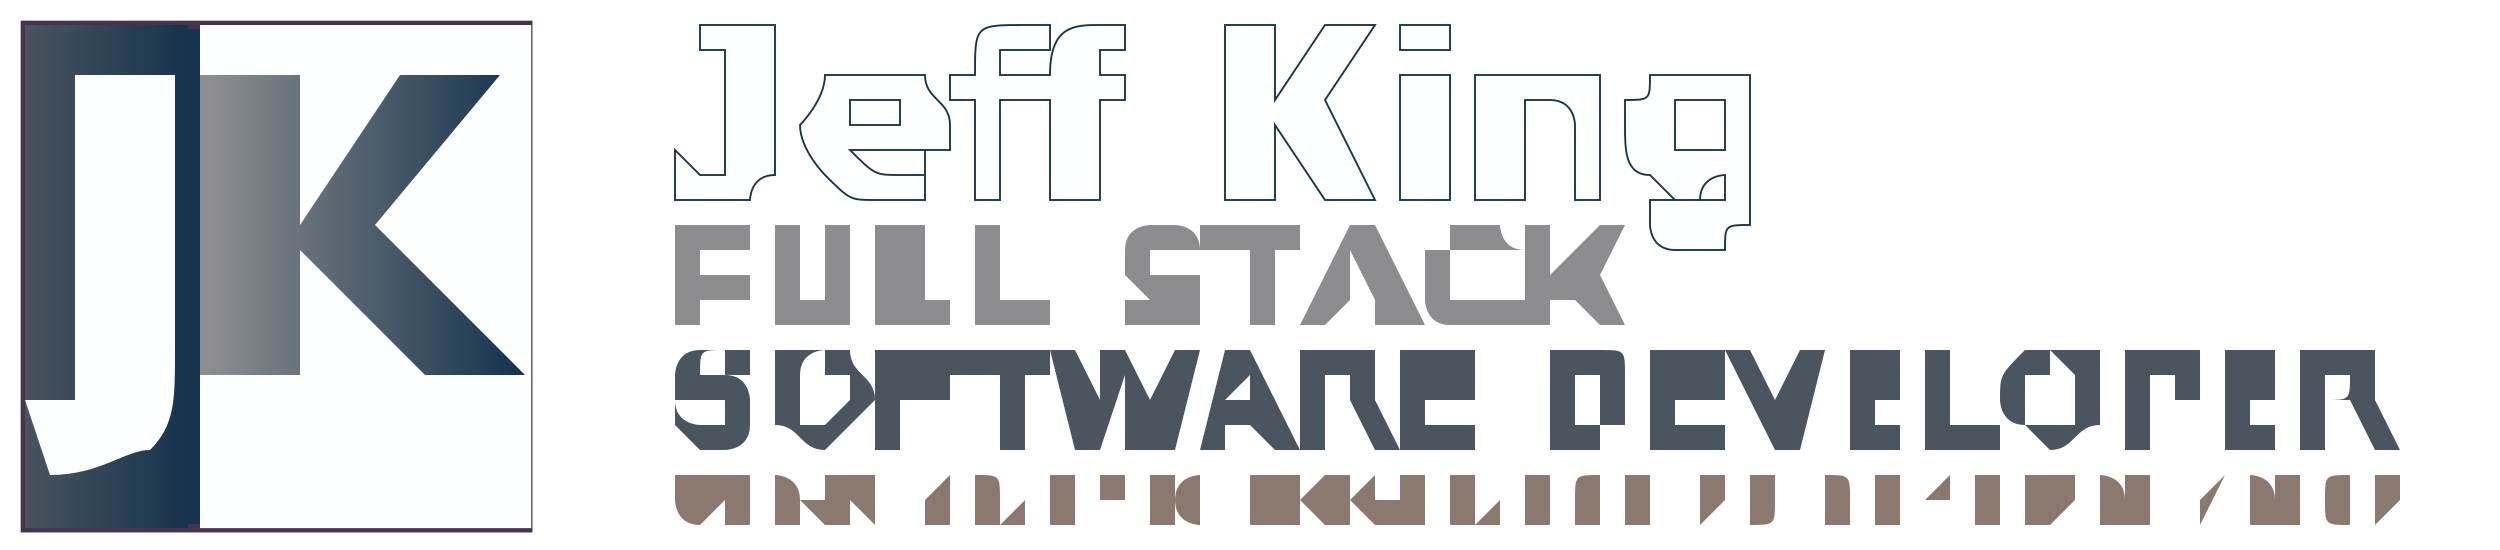
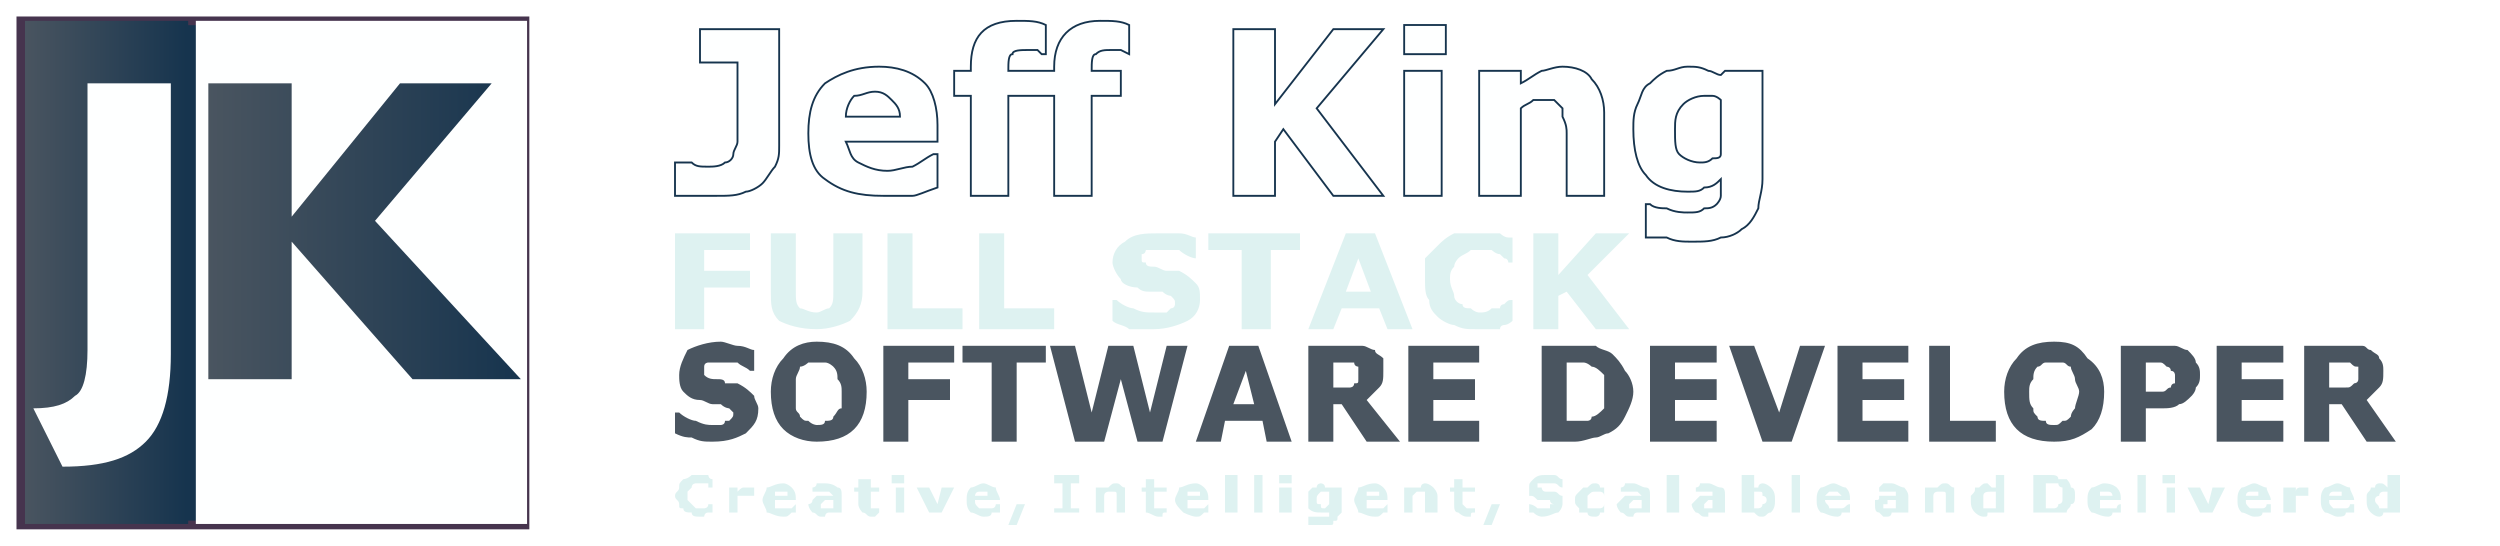
- <svg xmlns="http://www.w3.org/2000/svg" xml:space="preserve" width="100px" height="22px" version="1.1" style="shape-rendering:geometricPrecision; text-rendering:geometricPrecision; image-rendering:optimizeQuality; fill-rule:evenodd; clip-rule:evenodd" viewBox="0 0 100 22">
+ <svg xmlns="http://www.w3.org/2000/svg" xmlns:xlink="http://www.w3.org/1999/xlink" xml:space="preserve" width="600px" height="131px" version="1.1" style="shape-rendering:geometricPrecision; text-rendering:geometricPrecision; image-rendering:optimizeQuality; fill-rule:evenodd; clip-rule:evenodd" viewBox="0 0 600 131">
  <defs>
    <style type="text/css">
   
-     .str1 {stroke:#46344E;stroke-width:0.347}
-     .str0 {stroke:#16344E;stroke-width:0.075}
-     .fil4 {fill:#16344E}
-     .fil6 {fill:#FEFFFF}
+     .str1 {stroke:#46344E;stroke-width:2.083}
+     .str0 {stroke:#16344E;stroke-width:0.45}
+     .fil3 {fill:#16344E}
+     .fil5 {fill:#FEFFFF}
    .fil2 {fill:#4A5560;fill-rule:nonzero}
-     .fil3 {fill:#8B786F;fill-rule:nonzero}
-     .fil1 {fill:#8D8D8F;fill-rule:nonzero}
+     .fil1 {fill:#DEF2F1;fill-rule:nonzero}
    .fil0 {fill:#FEFFFF;fill-rule:nonzero}
-     .fil5 {fill:url(#id0)}
-     .fil7 {fill:url(#id1);fill-rule:nonzero}
+     .fil4 {fill:url(#id0)}
+     .fil6 {fill:url(#id1);fill-rule:nonzero}
   
  </style>
-     <linearGradient id="id0" gradientUnits="userSpaceOnUse" x1="0.92" y1="10.938" x2="7.447" y2="10.938">
+     <linearGradient id="id0" gradientUnits="userSpaceOnUse" x1="5.521" y1="65.625" x2="44.685" y2="65.625">
      <stop offset="0" style="stop-opacity:1; stop-color:#4A5560" />
      <stop offset="1" style="stop-opacity:1; stop-color:#16344E" />
    </linearGradient>
-     <linearGradient id="id1" gradientUnits="userSpaceOnUse" x1="8.339" y1="9.244" x2="20.783" y2="9.244">
-       <stop offset="0" style="stop-opacity:1; stop-color:#8D8D8F" />
-       <stop offset="1" style="stop-opacity:1; stop-color:#16344E" />
-     </linearGradient>
+     <linearGradient id="id1" gradientUnits="userSpaceOnUse" xlink:href="#id0" x1="50.035" y1="55.462" x2="124.7" y2="55.462">
+   </linearGradient>
  </defs>
  <g id="Layer_x0020_1">
-     <g id="_1981227306736">
-       <path class="fil0 str0" d="M31 6c0,0 0,0 0,1 0,0 0,0 0,0 -1,0 -1,1 -1,1 -1,0 -1,0 -1,0 -1,0 -1,0 -1,0 0,0 -1,0 -1,0l0 -2 0 0c0,0 1,1 1,1 0,0 0,0 0,0 1,0 1,0 1,0 0,-1 0,-1 0,-1 0,0 0,0 0,0 0,0 0,-1 0,-1l0 -3 -1 0 0 -1 3 0 0 5zm7 0l-4 0c0,0 0,0 0,0 1,1 1,1 2,1 0,0 0,0 1,0 0,-1 0,-1 0,-1l0 0 0 2c0,0 0,0 -1,0 0,0 0,0 -1,0 -1,0 -1,0 -2,-1 0,0 -1,-1 -1,-2 0,0 1,-1 1,-2 1,0 1,0 2,0 1,0 2,0 2,0 0,1 1,1 1,2l0 1zm-2 -1c0,-1 0,-1 0,-1 0,0 -1,0 -1,0 0,0 -1,0 -1,0 0,0 0,0 0,1l2 0zm9 -3l0 0 0 0c0,0 0,0 -1,0 0,0 0,0 0,0 0,0 0,0 0,1l0 0 1 0 0 1 -1 0 0 4 -2 0 0 -4 -2 0 0 4 -1 0 0 -4 -1 0 0 -1 1 0 0 0c0,-2 0,-2 2,-2 0,0 1,0 1,0l0 1 0 0 0 0c-1,0 -1,0 -1,0 0,0 0,0 -1,0 0,0 0,0 0,1l0 0 2 0 0 0c0,-2 1,-2 2,-2 1,0 1,0 1,0l0 1zm10 6l-2 0 -2 -3 0 1 0 2 -2 0 0 -7 2 0 0 3 2 -3 2 0 -2 3 2 4zm3 0l-2 0 0 -5 2 0 0 5zm0 -6l-2 0 0 -1 2 0 0 1zm6 6l-1 0 0 -3c0,0 0,0 0,0 0,0 0,-1 -1,-1 0,0 0,0 0,0 0,0 0,0 0,0 0,0 -1,0 -1,0 0,0 0,0 0,0l0 4 -2 0 0 -5 2 0 0 0c0,0 0,0 1,0 0,0 0,0 0,0 1,0 1,0 2,0 0,0 0,1 0,2l0 3zm6 -1c0,1 0,1 0,1 0,1 0,1 0,1 -1,0 -1,0 -1,1 0,0 -1,0 -1,0 -1,0 -1,0 -1,0 -1,0 -1,-1 -1,-1l0 -1 0 0c0,0 0,0 1,0 0,0 0,0 0,0 1,0 1,0 1,0 0,0 1,0 1,0 0,0 0,0 0,0 0,0 0,-1 0,-1l0 0c0,0 -1,0 -1,1 0,0 0,0 -1,0 0,0 -1,-1 -1,-1 -1,0 -1,-1 -1,-2 0,0 0,-1 0,-1 1,0 1,0 1,-1 0,0 0,0 1,0 0,0 0,0 1,0 0,0 0,0 0,0 0,0 1,0 1,0l0 0 1 0 0 4zm-1 -1l0 -2c0,0 0,0 0,0 -1,0 -1,0 -1,0 0,0 -1,0 -1,0 0,0 0,1 0,1 0,1 0,1 0,1 0,0 1,0 1,0 0,0 0,0 0,0 1,0 1,0 1,0z" />
-       <path class="fil1" d="M30 10l-2 0 0 1 2 0 0 1 -2 0 0 1 -1 0 0 -4 3 0 0 1zm4 2c0,0 0,1 0,1 0,0 -1,0 -1,0 -1,0 -1,0 -2,0 0,0 0,-1 0,-1l0 -3 1 0 0 3c0,0 0,0 0,0 0,0 0,0 1,0 0,0 0,0 0,0 0,0 0,0 0,0l0 -3 1 0 0 3zm4 1l-3 0 0 -4 2 0 0 3 1 0 0 1zm4 0l-3 0 0 -4 1 0 0 3 2 0 0 1zm6 -1c0,0 0,1 0,1 -1,0 -1,0 -2,0 0,0 -1,0 -1,0 0,0 0,0 0,0l0 -1 0 0c0,0 0,0 0,0 1,0 1,0 1,0 0,0 0,0 0,0 1,0 1,0 1,0 0,0 0,0 0,0 0,0 0,0 0,0 0,0 0,0 0,0 0,0 0,0 0,0 -1,0 -1,0 -1,0 0,0 0,0 0,0 -1,-1 -1,-1 -1,-1 0,0 0,0 0,-1 0,0 0,0 0,0 0,-1 1,-1 1,-1 1,0 1,0 1,0 0,0 1,0 1,1l0 0 0 0c0,0 -1,0 -1,0 0,0 0,0 -1,0 0,0 0,0 0,0 0,0 0,0 0,0 0,0 0,0 0,0 0,0 0,0 0,0 0,0 0,1 0,1 0,0 0,0 0,0 0,0 1,0 1,0 0,0 0,0 0,0 0,0 1,0 1,0 0,0 0,1 0,1zm4 -2l-1 0 0 3 -1 0 0 -3 -2 0 0 -1 4 0 0 1zm5 3l-2 0 0 -1 -1 0 -1 1 -1 0 2 -4 1 0 2 4zm-2 -1l-1 -2 0 2 1 0zm4 1c0,0 -1,0 -1,0 0,0 0,0 0,0 -1,0 -1,-1 -1,-1 0,0 0,0 0,-1 0,0 0,0 0,-1 0,0 0,0 1,0 0,0 0,-1 0,-1 0,0 1,0 1,0 0,0 0,0 1,0 0,0 0,0 0,0 0,0 0,0 0,0 0,0 0,1 1,1l0 0 -1 0c0,0 0,0 0,0 0,0 0,0 0,0 0,0 0,0 0,0 -1,0 -1,0 -1,0 0,0 0,0 0,0 0,0 0,0 -1,0 0,0 0,0 0,1 0,0 0,0 0,0 0,0 0,1 0,1 0,0 0,0 0,0 1,0 1,0 1,0 0,0 0,0 0,0 0,0 0,0 1,0 0,0 0,0 0,0 0,0 0,0 0,0 0,0 0,0 0,0l1 0 0 1c-1,0 -1,0 -1,0 0,0 0,0 0,0 0,0 0,0 0,0 -1,0 -1,0 -1,0zm6 0l-1 0 -1 -1 -1 0 0 1 -1 0 0 -4 1 0 0 2 2 -2 1 0 -1 2 1 2z" />
-       <path class="fil2" d="M30 16c0,1 0,1 0,1 0,1 -1,1 -1,1 -1,0 -1,0 -1,0 0,0 -1,-1 -1,-1l0 -1 0 0c0,1 1,1 1,1 0,0 0,0 1,0 0,0 0,0 0,0 0,0 0,0 0,0 0,0 0,0 0,0 0,0 0,0 0,0 0,-1 0,-1 0,-1 0,0 0,0 0,0 0,0 0,0 -1,0 0,0 0,0 0,0 0,0 -1,0 -1,0 0,-1 0,-1 0,-1 0,0 0,-1 1,-1 0,0 0,0 1,0 0,0 0,0 1,0 0,0 0,0 0,0l0 1 0 0c0,0 0,0 -1,0 0,-1 0,-1 0,-1 0,0 0,0 0,0 -1,0 -1,0 -1,1 0,0 0,0 0,0 0,0 0,0 0,0 0,0 0,0 0,0 0,0 0,0 1,0 0,0 0,0 0,0 0,0 0,0 0,0 1,0 1,1 1,1 0,0 0,0 0,0zm5 0c0,0 -1,1 -1,1 0,0 -1,1 -1,1 -1,0 -1,-1 -2,-1 0,0 0,-1 0,-1 0,-1 0,-1 0,-2 1,0 1,0 2,0 0,0 1,0 1,0 0,1 1,1 1,2zm-2 1c0,0 1,-1 1,-1 0,0 0,0 0,0 0,-1 0,-1 0,-1 0,0 -1,0 -1,0 0,0 0,0 0,0 0,-1 0,-1 0,-1 0,0 -1,0 -1,1 0,0 0,0 0,0 0,0 0,0 0,0 0,0 0,0 0,1 0,0 0,0 0,0 0,0 0,1 0,1 0,0 0,0 0,0 0,0 1,0 1,0 0,0 0,0 0,0 0,0 0,0 0,0zm5 -2l-2 0 0 0 2 0 0 1 -2 0 0 2 -1 0 0 -4 3 0 0 1zm4 0l-1 0 0 3 -1 0 0 -3 -2 0 0 -1 4 0 0 1zm6 -1l-1 4 -2 0 0 -3 -1 3 -1 0 -1 -4 1 0 1 2 0 -2 1 0 1 2 1 -2 1 0zm4 4l-1 0 -1 -1 -1 0 0 1 -1 0 1 -4 1 0 2 4zm-2 -2l0 -1 -1 1 1 0zm4 -1c0,0 0,0 0,0 0,0 0,0 0,0 0,0 0,0 0,0 0,0 0,0 0,0l-1 0 0 1 1 0c0,0 0,0 0,-1 0,0 0,0 0,0 0,0 0,0 0,0 0,0 0,0 0,0zm2 3l-1 0 -1 -2 -1 0 0 2 -1 0 0 -4 2 0c0,0 0,0 0,0 1,0 1,0 1,0 0,0 0,0 0,0 0,0 0,1 0,1 0,0 0,0 0,1 0,0 0,0 0,0l1 2zm3 0l-3 0 0 -4 3 0 0 1 -2 0 0 0 2 0 0 1 -2 0 0 1 2 0 0 1zm6 -2c0,0 0,0 0,1 0,0 0,0 -1,0 0,0 0,0 0,1 0,0 -1,0 -1,0l-1 0 0 -4 1 0c0,0 1,0 1,0 0,0 0,0 0,0 1,0 1,0 1,1 0,0 0,0 0,1zm-1 0c0,-1 0,-1 0,-1 0,0 0,0 0,0 0,0 -1,0 -1,0 0,0 0,0 0,0l0 0 0 2 0 0c0,0 0,0 0,0 1,0 1,0 1,0 0,0 0,-1 0,-1 0,0 0,0 0,0zm5 2l-3 0 0 -4 3 0 0 1 -2 0 0 0 2 0 0 1 -2 0 0 1 2 0 0 1zm4 -4l-1 4 -1 0 -2 -4 1 0 1 2 1 -2 1 0zm3 4l-2 0 0 -4 2 0 0 1 -1 0 0 0 1 0 0 1 -1 0 0 1 1 0 0 1zm4 0l-3 0 0 -4 1 0 0 3 2 0 0 1zm4 -2c0,0 0,1 0,1 -1,0 -1,1 -2,1 0,0 -1,-1 -1,-1 -1,0 -1,-1 -1,-1 0,-1 0,-1 1,-2 0,0 1,0 1,0 1,0 1,0 2,0 0,1 0,1 0,2zm-1 1c0,0 0,-1 0,-1 0,0 0,0 0,0 0,-1 0,-1 0,-1 0,0 0,0 0,0 0,0 0,0 0,0 -1,-1 -1,-1 -1,-1 0,0 0,0 0,1 0,0 0,0 0,0 -1,0 -1,0 -1,0 0,0 0,0 0,1 0,0 0,0 0,0 0,0 0,1 0,1 1,0 1,0 1,0 0,0 0,0 0,0 0,0 0,0 1,0 0,0 0,0 0,0zm5 -2c0,0 0,0 0,1 0,0 0,0 0,0 -1,0 -1,0 -1,0 0,0 0,0 -1,0l0 0 0 2 -1 0 0 -4 1 0c1,0 1,0 1,0 0,0 0,0 1,0 0,0 0,0 0,0 0,1 0,1 0,1zm-1 0c0,0 0,0 0,0 0,0 0,0 0,0 0,0 -1,0 -1,0 0,0 0,0 0,0l0 0 0 1 0 0c0,0 0,0 1,0 0,0 0,0 0,-1 0,0 0,0 0,0 0,0 0,0 0,0zm4 3l-2 0 0 -4 2 0 0 1 -1 0 0 0 1 0 0 1 -1 0 0 1 1 0 0 1zm3 -3c0,0 0,0 0,0 0,0 0,0 0,0 0,0 0,0 0,0 0,0 0,0 0,0l-1 0 0 1 0 0c1,0 1,0 1,-1 0,0 0,0 0,0 0,0 0,0 0,0 0,0 0,0 0,0zm2 3l-1 0 -1 -2 -1 0 0 2 -1 0 0 -4 2 0c0,0 0,0 0,0 1,0 1,0 1,0 0,0 0,0 0,0 0,0 0,1 0,1 0,0 0,0 0,1 0,0 0,0 0,0l1 2z" />
+     <g id="_1946646186176">
+       <path class="fil0 str0" d="M187 35c0,2 0,3 -1,5 -1,1 -2,3 -3,4 -1,1 -3,2 -4,2 -2,1 -4,1 -7,1 -2,0 -4,0 -5,0 -2,0 -3,0 -5,0l0 -8 1 0c1,0 2,0 3,0 1,1 2,1 4,1 1,0 3,0 4,-1 1,0 2,-1 2,-2 0,-1 1,-2 1,-3 0,-1 0,-2 0,-4l0 -15 -9 0 0 -8 19 0 0 28zm38 -1l-22 0c1,2 1,4 3,5 2,1 4,2 7,2 2,0 4,-1 6,-1 2,-1 3,-2 5,-3l1 0 0 8c-3,1 -5,2 -6,2 -2,0 -4,0 -7,0 -6,0 -10,-1 -14,-4 -3,-2 -4,-6 -4,-11 0,-5 1,-9 4,-12 3,-2 7,-4 13,-4 4,0 8,1 11,4 2,2 3,6 3,10l0 4zm-9 -6c0,-2 -1,-3 -2,-4 -1,-1 -2,-2 -4,-2 -2,0 -3,1 -5,1 -1,1 -2,3 -2,5l13 0zm55 -15l0 0 -2 -1c-1,0 -1,0 -2,0 -2,0 -3,0 -4,1 -1,0 -1,2 -1,4l0 0 7 0 0 6 -7 0 0 24 -9 0 0 -24 -11 0 0 24 -9 0 0 -24 -4 0 0 -6 4 0 0 -1c0,-7 3,-11 11,-11 3,0 5,0 7,1l0 7 -1 0 -1 -1c-1,0 -2,0 -2,0 -2,0 -4,0 -4,1 -1,0 -1,2 -1,4l0 0 11 0 0 -1c0,-7 4,-11 11,-11 3,0 5,0 7,1l0 7zm61 34l-12 0 -12 -16 -2 3 0 13 -10 0 0 -40 10 0 0 18 14 -18 12 0 -16 19 16 21zm14 0l-9 0 0 -30 9 0 0 30zm1 -34l-10 0 0 -7 10 0 0 7zm38 34l-9 0 0 -15c0,-1 0,-2 -1,-4 0,-1 0,-2 0,-2 -1,-1 -1,-1 -2,-2 0,0 -1,0 -3,0 0,0 -1,0 -2,0 -1,1 -2,1 -3,2l0 21 -10 0 0 -30 10 0 0 3c2,-1 3,-2 5,-3 1,0 3,-1 5,-1 3,0 6,1 7,3 2,2 3,5 3,8l0 20zm38 -4c0,3 -1,5 -1,7 -1,2 -2,4 -4,5 -1,1 -3,2 -5,2 -2,1 -4,1 -7,1 -2,0 -4,0 -6,-1 -2,0 -4,0 -5,0l0 -8 1 0c1,1 3,1 4,1 2,1 4,1 5,1 2,0 3,0 4,-1 1,0 2,0 3,-1 0,0 1,-1 1,-2 0,-1 0,-2 0,-3l0 -1c-1,1 -2,2 -4,2 -1,1 -2,1 -4,1 -4,0 -8,-1 -10,-4 -2,-2 -3,-6 -3,-11 0,-2 0,-4 1,-6 1,-2 1,-4 3,-5 1,-1 2,-2 4,-3 2,0 3,-1 5,-1 2,0 3,0 5,1 1,0 2,1 3,1l1 -1 9 0 0 26zm-10 -6l0 -13c0,0 -1,-1 -2,-1 -1,0 -1,0 -2,0 -2,0 -4,1 -5,2 -2,2 -2,4 -2,6 0,3 0,5 1,6 1,1 3,2 5,2 1,0 2,0 3,-1 1,0 2,0 2,-1z" />
+       <path class="fil1" d="M180 60l-11 0 0 5 11 0 0 4 -11 0 0 10 -7 0 0 -23 18 0 0 4zm27 10c0,3 -1,5 -3,7 -2,1 -5,2 -8,2 -4,0 -7,-1 -9,-2 -2,-2 -2,-4 -2,-7l0 -14 6 0 0 14c0,2 0,3 1,4 1,0 2,1 4,1 1,0 2,-1 3,-1 1,-1 1,-2 1,-4l0 -14 7 0 0 14zm24 9l-18 0 0 -23 6 0 0 18 12 0 0 5zm22 0l-18 0 0 -23 6 0 0 18 12 0 0 5zm35 -7c0,2 -1,4 -3,5 -2,1 -5,2 -8,2 -2,0 -4,0 -6,0 -1,-1 -3,-1 -4,-2l0 -5 1 0c1,1 3,2 4,2 2,1 3,1 5,1 0,0 1,0 2,0 0,0 1,0 1,0 1,-1 1,-1 1,-1 1,0 1,-1 1,-1 0,-1 0,-1 -1,-2 0,0 -1,0 -2,-1 -1,0 -2,0 -3,0 -1,0 -2,0 -3,-1 -2,0 -4,-1 -4,-2 -1,-1 -2,-3 -2,-4 0,-2 1,-4 3,-5 2,-2 5,-2 8,-2 2,0 4,0 5,0 2,0 3,1 4,1l0 5 0 0c-1,0 -3,-1 -4,-2 -1,0 -3,0 -4,0 -1,0 -2,0 -2,0 -1,0 -1,0 -2,0 0,0 0,1 -1,1 0,0 0,1 0,1 0,1 0,1 1,1 0,1 1,1 2,1 1,0 2,1 3,1 1,0 2,0 3,0 2,1 3,2 4,3 1,1 1,2 1,4zm24 -12l-7 0 0 19 -7 0 0 -19 -8 0 0 -4 22 0 0 4zm27 19l-6 0 -2 -5 -9 0 -2 5 -6 0 9 -23 7 0 9 23zm-10 -9l-3 -8 -3 8 6 0zm25 9c-2,0 -3,0 -5,-1 -1,0 -3,-1 -4,-2 -1,-1 -2,-2 -2,-4 -1,-1 -1,-3 -1,-5 0,-1 0,-3 0,-5 1,-1 2,-2 3,-3 1,-1 2,-2 4,-3 2,0 3,0 5,0 1,0 2,0 3,0 1,0 2,0 3,0 0,0 1,1 2,1 0,0 1,0 1,0l0 6 -1 0c0,0 0,-1 -1,-1 0,0 -1,-1 -1,-1 -1,0 -2,-1 -2,-1 -1,0 -2,0 -3,0 -1,0 -1,0 -2,0 -1,1 -2,1 -3,2 0,0 -1,1 -1,2 -1,1 -1,2 -1,3 0,2 1,3 1,4 0,1 1,2 2,2 0,1 1,1 2,1 1,1 2,1 2,1 1,0 2,0 3,-1 0,0 1,0 2,0 0,-1 1,-1 1,-1 1,-1 1,-1 2,-1l0 0 0 5c0,0 -1,1 -2,1 0,0 -1,0 -1,1 -1,0 -2,0 -3,0 0,0 -1,0 -3,0zm37 0l-8 0 -7 -9 -2 1 0 8 -6 0 0 -23 6 0 0 10 9 -10 8 0 -10 10 10 13z" />
+       <path class="fil2" d="M182 98c0,3 -1,4 -3,6 -2,1 -4,2 -8,2 -2,0 -3,0 -5,-1 -1,0 -2,0 -4,-1l0 -5 1 0c1,1 3,2 4,2 2,1 3,1 4,1 1,0 1,0 2,0 0,0 1,0 1,-1 1,0 1,0 1,0 1,-1 1,-1 1,-2 0,0 0,0 -1,-1 0,0 -1,0 -2,-1 0,0 -1,0 -2,0 -1,0 -2,-1 -3,-1 -2,0 -3,-1 -4,-2 -1,-1 -1,-3 -1,-4 0,-2 1,-4 2,-6 2,-1 5,-2 8,-2 1,0 3,1 4,1 2,0 3,1 4,1l0 5 -1 0c-1,-1 -2,-1 -3,-2 -1,0 -3,0 -4,0 -1,0 -1,0 -2,0 0,0 0,0 -1,0 0,0 -1,0 -1,1 0,0 0,0 0,1 0,0 0,1 0,1 1,1 2,1 3,1 1,0 2,0 2,1 1,0 2,0 3,0 2,1 3,2 4,3 0,1 1,2 1,3zm26 -4c0,4 -1,7 -3,9 -2,2 -5,3 -9,3 -3,0 -6,-1 -8,-3 -2,-2 -3,-5 -3,-9 0,-3 1,-6 3,-8 2,-3 5,-4 8,-4 4,0 7,1 9,4 2,2 3,5 3,8zm-8 6c1,-1 1,-2 2,-2 0,-1 0,-3 0,-4 0,-1 0,-2 -1,-3 0,-1 0,-2 -1,-3 0,0 -1,-1 -2,-1 0,0 -1,0 -2,0 0,0 -1,0 -2,0 0,0 -1,1 -2,1 0,1 -1,2 -1,3 0,1 0,2 0,3 0,2 0,3 0,4 0,1 1,1 1,2 1,1 1,1 2,1 1,1 2,1 2,1 1,0 2,0 2,-1 1,0 2,0 2,-1zm29 -13l-11 0 0 4 10 0 0 5 -10 0 0 10 -6 0 0 -23 17 0 0 4zm22 0l-7 0 0 19 -6 0 0 -19 -7 0 0 -4 20 0 0 4zm34 -4l-6 23 -6 0 -4 -15 -4 15 -7 0 -6 -23 6 0 4 16 4 -16 6 0 4 16 4 -16 5 0zm25 23l-6 0 -1 -5 -9 0 -1 5 -6 0 8 -23 7 0 8 23zm-9 -9l-2 -8 -3 8 5 0zm25 -7c0,-1 0,-1 0,-2 0,0 -1,0 -1,-1 -1,0 -1,0 -2,0 0,0 -1,0 -1,0l-2 0 0 6 1 0c1,0 2,0 3,0 0,0 1,0 1,-1 1,0 1,0 1,-1 0,0 0,-1 0,-1zm10 16l-8 0 -6 -9 -2 0 0 9 -6 0 0 -23 9 0c2,0 3,0 4,0 1,0 2,1 3,1 0,1 1,1 2,2 0,1 0,2 0,3 0,2 0,3 -1,4 -1,1 -2,2 -3,3l8 10zm19 0l-17 0 0 -23 17 0 0 4 -11 0 0 4 10 0 0 5 -10 0 0 5 11 0 0 5zm37 -12c0,2 -1,4 -2,6 -1,2 -2,3 -4,4 -1,0 -2,1 -3,1 -1,0 -3,1 -5,1l-8 0 0 -23 8 0c2,0 4,0 5,0 1,1 3,1 4,2 1,1 2,2 3,4 1,1 2,3 2,5zm-7 0c0,-1 0,-3 0,-4 -1,-1 -2,-2 -3,-2 0,0 -1,-1 -2,-1 0,0 -1,0 -3,0l-1 0 0 14 1 0c2,0 3,0 4,0 0,0 1,0 1,-1 1,0 2,-1 3,-2 0,-1 0,-2 0,-4zm27 12l-16 0 0 -23 16 0 0 4 -10 0 0 4 10 0 0 5 -10 0 0 5 10 0 0 5zm26 -23l-8 23 -7 0 -8 -23 6 0 6 16 5 -16 6 0zm20 23l-17 0 0 -23 17 0 0 4 -11 0 0 4 10 0 0 5 -10 0 0 5 11 0 0 5zm21 0l-16 0 0 -23 5 0 0 18 11 0 0 5zm26 -12c0,4 -1,7 -3,9 -3,2 -5,3 -9,3 -4,0 -7,-1 -9,-3 -2,-2 -3,-5 -3,-9 0,-3 1,-6 3,-8 2,-3 5,-4 9,-4 4,0 6,1 8,4 3,2 4,5 4,8zm-8 6c0,-1 1,-2 1,-2 0,-1 1,-3 1,-4 0,-1 -1,-2 -1,-3 0,-1 -1,-2 -1,-3 -1,0 -1,-1 -2,-1 -1,0 -1,0 -2,0 -1,0 -2,0 -2,0 -1,0 -1,1 -2,1 -1,1 -1,2 -1,3 -1,1 -1,2 -1,3 0,2 0,3 1,4 0,1 0,1 1,2 0,1 1,1 2,1 0,1 1,1 2,1 1,0 1,0 2,-1 1,0 1,0 2,-1zm31 -10c0,1 0,2 -1,3 0,1 -1,2 -1,2 -1,1 -2,2 -3,2 -1,1 -3,1 -4,1l-4 0 0 8 -6 0 0 -23 10 0c1,0 2,0 3,0 1,0 2,1 3,1 1,1 2,2 2,3 1,1 1,2 1,3zm-6 0c0,0 0,-1 -1,-1 0,-1 -1,-1 -1,-1 -1,-1 -1,-1 -2,-1 0,0 -1,0 -2,0l-1 0 0 7 2 0c1,0 1,0 2,0 1,0 1,-1 2,-1 0,0 0,-1 1,-1 0,-1 0,-1 0,-2zm26 16l-16 0 0 -23 16 0 0 4 -10 0 0 4 10 0 0 5 -10 0 0 5 10 0 0 5zm18 -16c0,-1 0,-1 0,-2 -1,0 -1,0 -2,-1 0,0 0,0 -1,0 0,0 -1,0 -2,0l-2 0 0 6 2 0c1,0 2,0 2,0 1,0 1,0 2,-1 0,0 1,0 1,-1 0,0 0,-1 0,-1zm9 16l-7 0 -6 -9 -3 0 0 9 -6 0 0 -23 10 0c2,0 3,0 4,0 1,0 1,1 2,1 1,1 2,1 2,2 1,1 1,2 1,3 0,2 0,3 -1,4 -1,1 -2,2 -3,3l7 10z" />
      <g>
-         <path class="fil3" d="M28 21c0,0 0,0 0,0 -1,0 -1,-1 -1,-1 0,0 0,0 0,0 0,0 0,0 0,0 0,0 0,0 0,-1 0,0 0,0 0,0 0,0 0,0 1,0 0,0 0,0 0,0 0,0 0,0 0,0 0,0 0,0 0,0 0,0 0,0 0,0 0,0 1,0 1,0l0 1 -1 0c0,0 0,-1 0,-1 0,0 0,0 0,0 0,0 0,0 0,0 0,0 0,0 0,0 0,0 0,0 0,0 0,0 0,0 0,0 0,0 0,1 0,1 0,0 0,0 0,0 0,0 0,0 0,0 0,0 0,0 0,0 0,0 0,0 0,0 0,0 0,0 0,0 0,0 0,0 0,0 0,0 0,0 0,0 0,0 0,0 0,0 0,0 0,0 0,0l1 0 0 0c0,0 -1,1 -1,1 0,0 0,0 0,0 0,0 0,0 0,0 0,0 0,0 0,0zm2 -1l0 0c0,0 0,0 0,0 0,0 0,0 0,0 0,0 0,0 0,0 0,0 0,0 0,0l0 1 -1 0 0 -2 1 0 0 1c0,0 0,-1 0,-1 0,0 0,0 0,0 0,0 0,0 0,0 0,0 0,0 0,0l0 1zm2 0l-1 0c0,0 0,0 0,0 0,0 0,0 0,0 0,0 1,0 1,0 0,0 0,0 0,0l0 0 0 1c0,0 0,0 0,0 0,0 -1,0 -1,0 0,0 0,0 0,-1 0,0 0,0 0,0 0,0 0,0 0,0 0,-1 0,-1 0,-1 0,0 1,0 1,1 0,0 0,0 0,0l0 0zm-1 0c0,0 0,0 0,0 0,0 0,0 0,0 0,0 0,0 0,0 0,0 0,0 0,0l0 0zm2 0l0 0c0,0 0,0 0,0 0,0 0,0 0,0 0,0 0,0 0,0 0,0 0,0 0,0 0,0 0,0 0,0 0,0 0,0 0,0 0,0 0,0 0,0 0,0 0,0 0,0 0,0 0,0 0,0 0,0 0,0 0,0zm0 0c0,0 0,0 0,1 0,0 0,0 0,0 0,0 0,0 0,0 0,0 0,0 0,0 0,0 0,0 0,0 -1,-1 -1,-1 -1,-1 0,0 0,0 0,0 1,0 1,0 1,0 0,0 0,0 0,0 0,0 0,0 0,0l0 0c0,0 0,0 0,0 0,0 0,0 0,0 0,0 0,0 0,0 0,0 0,0 0,0l0 0 0 -1c0,0 0,0 0,0 0,0 0,0 0,0 0,0 0,0 1,0 0,1 0,1 0,1l0 1 -1 0 0 -1zm2 1c0,0 0,0 0,0 0,0 0,0 0,0 0,0 0,0 0,0 -1,-1 -1,-1 -1,-1l0 0 0 0 0 -1 0 0 0 0 1 0 0 0 0 0 0 1 0 0 0 0c0,0 0,0 0,0 0,0 0,0 0,0 0,0 0,0 0,0 0,0 0,0 0,0 0,0 0,0 0,0 0,0 0,0 0,0l0 0 0 1zm1 0l0 0 0 -2 0 0 0 2zm0 -2l0 0 0 0 0 0 0 0zm2 0l0 2 -1 0 0 -2 0 0 0 1 1 -1 0 0zm2 1l-1 0c0,0 0,0 0,0 0,0 0,0 0,0 1,0 1,0 1,0 0,0 0,0 0,0l0 0 0 1c0,0 0,0 0,0 0,0 -1,0 -1,0 0,0 0,0 0,-1 0,0 0,0 0,0 0,0 0,0 0,0 0,-1 0,-1 0,-1 1,0 1,0 1,1 0,0 0,0 0,0l0 0zm0 0c0,0 0,0 -1,0 0,0 0,0 0,0 0,0 0,0 0,0 0,0 0,0 0,0l1 0zm1 0l0 1 -1 0 1 -1 0 0zm2 1l-1 0 0 -1 0 0 0 -1 0 0 0 0 1 0 0 0 0 0 0 1 0 0 0 1zm2 0l0 0 0 -1c0,0 0,0 0,0 0,0 0,0 0,0 0,0 0,0 0,0 0,0 -1,0 -1,0 0,0 0,0 0,0 0,0 0,0 0,0l0 1 0 0 0 -2 0 0 0 1c0,0 0,-1 0,-1 0,0 1,0 1,0 0,0 0,0 0,1 0,0 0,0 0,0l0 1zm2 0c0,0 -1,0 -1,0 0,0 0,0 0,0 0,0 0,0 0,0 0,-1 0,-1 0,-1l0 0 0 0 0 -1 0 0 0 0 0 0 0 0 1 0 0 1 -1 0 0 0c0,0 0,0 0,0 0,0 0,0 0,0 0,0 0,0 0,0 0,0 0,0 0,0 0,0 0,0 0,0 1,0 1,0 1,0l0 0 0 1zm1 -1l-1 0c0,0 1,0 1,0 0,0 0,0 0,0 0,0 0,0 0,0 0,0 0,0 0,0l0 0 0 1c0,0 0,0 0,0 0,0 0,0 0,0 0,0 -1,0 -1,-1 0,0 0,0 0,0 0,0 0,0 0,0 0,-1 1,-1 1,-1 0,0 0,0 0,1 0,0 0,0 0,0l0 0zm0 0c0,0 0,0 0,0 0,0 0,0 0,0 0,0 0,0 0,0 0,0 -1,0 -1,0l1 0zm1 1l0 0 0 -2 0 0 0 2zm2 0l-1 0 0 -2 1 0 0 2zm1 0l-1 0 0 -2 1 0 0 2zm0 -2l-1 0 0 0 1 0 0 0zm2 1c0,1 0,1 0,1 0,0 -1,0 -1,0 0,0 0,0 0,0 0,0 0,0 0,0 0,0 0,0 0,0 0,0 -1,0 -1,0l0 0 0 0c0,0 1,0 1,0 0,0 0,0 0,0 0,0 0,0 0,0 0,0 0,0 0,0 0,0 0,0 0,0 0,0 0,0 0,-1l0 0c0,0 0,1 0,1 0,0 0,0 0,0 0,0 0,0 -1,-1 0,0 0,0 0,0 0,0 0,0 0,0 0,0 0,0 0,0 0,0 1,-1 1,-1 0,0 0,0 0,0 0,0 0,0 0,0 0,0 0,0 0,0l0 0 1 0 0 1zm-1 0l0 0c0,0 0,0 0,0 0,0 0,0 0,0 0,0 0,0 0,0 0,0 0,0 0,0 0,0 0,0 0,0 0,0 0,0 0,0 0,0 0,0 0,0 0,0 0,0 0,0zm3 0l-1 0c0,0 0,0 0,0 0,0 0,0 0,0 0,0 0,0 0,0 0,0 0,0 0,0l1 0 0 1c-1,0 -1,0 -1,0 0,0 0,0 0,0 0,0 0,0 -1,-1 0,0 0,0 0,0 0,0 0,0 0,0 1,-1 1,-1 1,-1 0,0 0,0 0,1 1,0 1,0 1,0l0 0zm-1 0c0,0 0,0 0,0 0,0 0,0 0,0 0,0 0,0 0,0 0,0 0,0 0,0l0 0zm2 1l0 0 0 -1c0,0 0,0 0,0 0,0 0,0 0,0 0,0 0,0 0,0 0,0 0,0 0,0 0,0 0,0 0,0 0,0 0,0 0,0l0 1 -1 0 0 -2 1 0 0 1c0,0 0,-1 0,-1 0,0 0,0 0,0 0,0 0,0 0,1 0,0 0,0 0,0l0 1zm2 0c0,0 0,0 0,0 0,0 0,0 0,0 -1,0 -1,0 -1,0 0,-1 0,-1 0,-1l0 0 0 0 0 -1 0 0 0 0 1 0 0 0 0 0 0 1 0 0 0 0c0,0 0,0 0,0 0,0 0,0 0,0 0,0 0,0 0,0 0,0 0,0 0,0 0,0 0,0 0,0 0,0 0,0 0,0l0 0 0 1zm1 -1l0 1 -1 0 1 -1 0 0zm3 0c0,0 -1,0 -1,0 0,1 0,1 0,1 0,0 -1,0 -1,0 0,0 0,0 0,-1l0 0 0 0c0,0 0,0 0,0 1,0 1,0 1,0 0,0 0,0 0,0 0,0 0,0 0,0 0,0 0,0 0,0 0,0 0,0 0,0 0,0 0,0 0,0 0,0 0,0 0,0 0,0 0,0 0,0 0,0 0,0 -1,0 0,0 0,0 0,0 0,0 0,0 0,0 0,-1 0,-1 0,-1 0,0 1,0 1,0 0,0 0,0 0,0 0,0 0,0 0,0l0 0 0 0c0,0 0,0 0,0 0,0 0,0 0,0 0,0 0,0 0,0 0,0 0,0 0,0 0,0 0,0 0,0 0,0 0,0 0,0 0,0 0,1 0,1 0,0 0,0 0,0 0,0 0,0 0,0 0,0 0,0 0,0 0,0 0,0 0,0 1,0 1,0 1,0zm1 1c0,0 0,0 -1,0 0,0 0,0 0,-1 0,0 0,0 0,0 0,0 0,0 0,0 0,0 0,0 0,0 0,0 0,0 0,0 0,-1 0,-1 1,-1 0,0 0,0 0,0 0,0 0,0 0,0 0,0 0,0 0,0l0 1 0 0c0,0 0,0 0,0 0,0 0,0 0,0 0,0 0,0 0,0 0,0 0,0 0,0 0,0 0,0 0,0 -1,0 -1,0 -1,0 0,0 0,0 1,0 0,0 0,0 0,0 0,0 0,0 0,0 0,0 0,0 0,0 0,0 0,0 0,0 0,0 0,0 0,0l0 0 0 1c0,0 0,0 0,0 0,0 0,0 0,0zm2 -1l0 0c0,0 -1,0 -1,0 0,0 0,0 0,0 0,0 0,0 0,0 0,0 0,0 0,0 0,0 0,0 0,0 0,0 0,0 0,0 0,0 0,0 0,0 0,0 0,0 0,0 0,0 0,0 0,0 1,0 1,0 1,0zm0 0c0,0 0,0 0,1 -1,0 -1,0 -1,0 0,0 0,0 0,0 0,0 0,0 0,0 0,0 0,0 0,0 0,-1 0,-1 0,-1 0,0 0,0 0,0 0,0 0,0 0,0 0,0 0,0 0,0 0,0 0,0 1,0l0 0c0,0 0,0 0,0 -1,0 -1,0 -1,0 0,0 0,0 0,0 0,0 0,0 0,0l0 0 0 -1c0,0 0,0 0,0 0,0 0,0 0,0 1,0 1,0 1,0 0,1 0,1 0,1l0 1 0 0 0 -1zm1 1l0 0 0 -2 0 0 0 2zm2 -1l0 0c0,0 -1,0 -1,0 0,0 0,0 0,0 0,0 0,0 0,0 0,0 0,0 0,0 0,0 0,0 0,0 0,0 0,0 0,0 0,0 0,0 0,0 0,0 0,0 0,0 0,0 0,0 0,0 1,0 1,0 1,0zm0 0c0,0 0,0 -1,1 0,0 0,0 0,0 0,0 0,0 0,0 0,0 0,0 0,0 0,0 0,0 0,0 0,-1 0,-1 0,-1 0,0 0,0 0,0 0,0 0,0 0,0 0,0 0,0 0,0 0,0 0,0 1,0l0 0c0,0 0,0 -1,0 0,0 0,0 0,0 0,0 0,0 0,0 0,0 0,0 0,0l0 0 0 -1c0,0 0,0 0,0 0,0 0,0 0,0 1,0 1,0 1,0 0,1 0,1 0,1l0 1 0 0 0 -1zm2 0c0,0 0,0 0,0 0,1 0,1 -1,1 0,0 0,0 0,0 0,0 0,0 0,0l0 0 0 0 0 -2 0 0 0 1c0,0 0,-1 0,-1 0,0 0,0 1,0 0,0 0,0 0,1 0,0 0,0 0,0zm0 0c0,0 0,0 0,0 -1,0 -1,0 -1,0 0,0 0,0 0,0 0,0 0,0 0,0l0 0c0,0 0,0 0,0 0,0 0,0 0,0 0,0 0,0 1,0 0,0 0,0 0,0zm1 1l0 0 0 -2 0 0 0 2zm2 -1l-1 0c0,0 0,0 0,0 0,0 0,0 0,0 1,0 1,0 1,0 0,0 0,0 0,0l0 0 0 1c0,0 0,0 0,0 0,0 0,0 -1,0 0,0 0,0 0,-1 0,0 0,0 0,0 0,0 0,0 0,0 0,-1 0,-1 0,-1 1,0 1,0 1,1 0,0 0,0 0,0l0 0zm0 0c0,0 0,0 0,0 -1,0 -1,0 -1,0 0,0 0,0 0,0 0,0 0,0 0,0l1 0zm2 0l0 0c0,0 0,0 0,0 0,0 0,0 0,0 -1,0 -1,0 -1,0 0,0 0,0 0,0 0,0 0,0 0,0 0,0 0,0 0,0 0,0 0,0 1,0 0,0 0,0 0,0 0,0 0,0 0,0 0,0 0,0 0,0zm0 0c0,0 0,0 0,1 0,0 0,0 0,0 0,0 0,0 0,0 0,0 -1,0 -1,0 0,0 0,0 0,0 0,-1 0,-1 0,-1 0,0 0,0 0,0 0,0 0,0 0,0 0,0 0,0 1,0 0,0 0,0 0,0l0 0c0,0 0,0 0,0 0,0 0,0 0,0 -1,0 -1,0 -1,0 0,0 0,0 0,0l0 0 0 -1c0,0 0,0 0,0 0,0 1,0 1,0 0,0 0,0 0,0 0,1 0,1 0,1l0 1 0 0 0 -1zm2 1l0 0 0 -1c0,0 0,0 0,0 0,0 0,0 0,0 0,0 0,0 0,0 0,0 0,0 0,0 0,0 0,0 -1,0 0,0 0,0 0,0l0 1 0 0 0 -2 0 0 0 1c0,0 1,-1 1,-1 0,0 0,0 0,0 0,0 0,0 0,1 0,0 0,0 0,0l0 1zm2 0l0 0 0 -1c0,1 0,1 0,1 0,0 -1,0 -1,0 0,0 0,0 0,-1 0,0 0,0 0,0 0,0 0,0 0,0 0,0 0,0 0,0 0,0 0,-1 0,-1 0,0 0,0 0,0 1,0 1,0 1,0 0,0 0,0 0,0l0 0 0 0 0 2zm0 -1l0 0c0,0 0,0 0,0 0,0 0,0 0,0 -1,0 -1,0 -1,0 0,0 0,0 0,0 0,0 0,0 0,0 0,0 0,0 1,0 0,0 0,0 0,0 0,0 0,0 0,0zm3 0c0,0 0,0 0,0 0,0 0,0 0,0 0,0 -1,1 -1,1 0,0 0,0 0,0l-1 0 0 -2 1 0c0,0 0,0 0,0 0,0 1,0 1,0 0,0 0,0 0,0 0,1 0,1 0,1zm0 0c0,0 0,0 -1,0 0,-1 0,-1 0,-1 0,0 0,0 0,0 0,0 0,0 0,0l0 0 0 1 0 0c0,0 0,0 0,0 0,0 0,0 0,0 0,0 0,0 0,0 1,0 1,0 1,0zm2 0l-1 0c0,0 0,0 0,0 0,0 0,0 0,0 0,0 1,0 1,0 0,0 0,0 0,0l0 0 0 1c0,0 0,0 0,0 -1,0 -1,0 -1,0 0,0 0,0 0,-1 0,0 0,0 0,0 0,0 0,0 0,0 0,-1 0,-1 0,-1 0,0 1,0 1,1 0,0 0,0 0,0l0 0zm-1 0c0,0 0,0 0,0 0,0 0,0 0,0 0,0 0,0 0,0 0,0 0,0 0,0l0 0zm2 1l-1 0 0 -2 1 0 0 2zm1 0l0 0 0 -2 0 0 0 2zm0 -2l0 0 0 0 0 0 0 0zm2 0l-1 2 0 0 0 -2 0 0 0 1 1 -1 0 0zm2 1l-1 0c0,0 0,0 0,0 0,0 0,0 0,0 0,0 0,0 1,0 0,0 0,0 0,0l0 0 0 1c0,0 0,0 0,0 -1,0 -1,0 -1,0 0,0 0,0 0,-1 0,0 -1,0 -1,0 0,0 1,0 1,0 0,-1 0,-1 0,-1 0,0 1,0 1,1 0,0 0,0 0,0l0 0zm-1 0c0,0 0,0 0,0 0,0 0,0 0,0 0,0 0,0 0,0 0,0 0,0 0,0l0 0zm2 0l0 0c0,0 0,0 0,0 0,0 0,0 0,0 0,0 0,0 0,0 0,0 0,0 0,0l0 1 -1 0 0 -2 1 0 0 1c0,0 0,-1 0,-1 0,0 0,0 0,0 0,0 0,0 0,0 0,0 0,0 0,0l0 1zm2 0l-1 0c0,0 0,0 0,0 0,0 0,0 1,0 0,0 0,0 0,0 0,0 0,0 0,0l0 0 0 1c0,0 0,0 0,0 0,0 0,0 0,0 -1,0 -1,0 -1,-1 0,0 0,0 0,0 0,0 0,0 0,0 0,-1 0,-1 1,-1 0,0 0,0 0,1 0,0 0,0 0,0l0 0zm0 0c0,0 0,0 0,0 0,0 0,0 -1,0 0,0 0,0 0,0 0,0 0,0 0,0l1 0z" />
-         <path class="fil3" d="M96 21l0 0 0 -1c-1,1 -1,1 -1,1 0,0 0,0 0,0 0,0 0,0 0,-1 0,0 0,0 0,0 0,0 0,0 0,0 0,0 0,0 0,0 0,0 0,-1 0,-1 0,0 0,0 0,0 0,0 0,0 0,0 0,0 1,0 1,0l0 0 0 0 0 2zm0 -1l0 0c0,0 0,0 -1,0 0,0 0,0 0,0 0,0 0,0 0,0 0,0 0,0 0,0 0,0 0,0 0,0 0,0 0,0 0,0 0,0 0,0 0,0 1,0 1,0 1,0z" />
+         <path class="fil1" d="M168 124c-1,0 -2,0 -2,-1 -1,0 -2,0 -2,-1 -1,0 -1,0 -1,-1 0,-1 -1,-1 -1,-2 0,-1 1,-1 1,-2 0,-1 0,-1 1,-2 0,0 1,0 2,-1 0,0 1,0 2,0 0,0 0,0 1,0 0,0 0,0 1,0 0,0 0,1 1,1 0,0 0,0 0,0l0 2 0 0c0,0 0,0 -1,0 0,0 0,0 0,-1 0,0 -1,0 -1,0 0,0 -1,0 -1,0 0,0 -1,0 -1,0 0,0 -1,0 -1,1 0,0 0,0 -1,1 0,0 0,0 0,1 0,0 0,1 0,1 1,1 1,1 1,1 0,0 1,1 1,1 0,0 1,0 1,0 0,0 1,0 1,0 0,0 1,0 1,-1 0,0 0,0 1,0 0,0 0,0 0,0l0 0 0 2c0,0 0,0 0,0 -1,0 -1,0 -1,0 -1,0 -1,1 -1,1 0,0 -1,0 -1,0zm13 -5l-1 0c0,0 0,0 0,0 0,0 -1,0 -1,0 0,0 0,0 -1,0 0,0 0,0 -1,0l0 4 -2 0 0 -6 2 0 0 1c1,-1 1,-1 2,-1 0,0 1,0 1,0 0,0 0,0 0,0 0,0 0,0 1,0l0 2zm10 1l-5 0c0,1 0,1 0,2 1,0 1,0 2,0 1,0 1,0 2,0 0,0 1,-1 1,-1l0 0 0 2c0,0 -1,0 -1,0 -1,1 -1,1 -2,1 -2,0 -3,-1 -4,-1 0,-1 -1,-2 -1,-3 0,-1 1,-2 1,-3 1,0 2,-1 4,-1 1,0 2,1 2,1 1,1 1,2 1,3l0 0zm-2 -1c0,0 0,-1 0,-1 -1,0 -1,0 -2,0 0,0 0,0 -1,0 0,0 0,1 0,1l3 0zm11 3l0 -2c-1,0 -1,0 -1,0 -1,0 -1,0 -1,0 -1,1 -1,1 -1,1 0,0 0,0 0,0 0,0 0,1 0,1 0,0 0,0 0,0 0,0 0,0 1,0 0,0 0,0 0,0 0,0 1,0 1,0 0,0 0,0 1,0zm0 1c0,0 -1,0 -1,0 0,0 0,0 0,0 -1,0 -1,1 -1,1 0,0 -1,0 -1,0 -1,0 -1,-1 -2,-1 0,0 -1,-1 -1,-2 0,0 1,0 1,-1 0,0 0,0 1,-1 0,0 1,0 2,0 0,0 1,0 2,0l0 0c0,0 -1,-1 -1,-1 0,0 -1,0 -1,0 -1,0 -1,0 -2,0 0,0 0,0 -1,0l0 0 0 -1c0,0 1,0 1,-1 1,0 2,0 2,0 2,0 3,1 3,1 1,0 1,1 1,2l0 4 -2 0 0 0zm11 0c0,0 0,0 -1,1 0,0 0,0 -1,0 -1,0 -1,-1 -2,-1 0,0 -1,-1 -1,-2l0 -3 -1 0 0 -1 1 0 0 -2 3 0 0 2 2 0 0 1 -2 0 0 3c0,0 0,0 0,0 0,0 0,0 0,1 0,0 0,0 0,0 0,0 1,0 1,0 0,0 0,0 1,0 0,0 0,0 0,0l0 0 0 1zm6 0l-2 0 0 -6 2 0 0 6zm0 -7l-3 0 0 -2 3 0 0 2zm12 1l-3 6 -3 0 -3 -6 3 0 2 4 1 -4 3 0zm11 3l-6 0c0,1 0,1 1,2 0,0 1,0 2,0 0,0 1,0 1,0 1,0 1,-1 1,-1l1 0 0 2c-1,0 -1,0 -2,0 0,1 -1,1 -2,1 -1,0 -2,-1 -3,-1 -1,-1 -1,-2 -1,-3 0,-1 0,-2 1,-3 1,0 2,-1 3,-1 1,0 2,1 3,1 0,1 1,2 1,3l0 0zm-3 -1c0,0 0,-1 0,-1 0,0 -1,0 -1,0 -1,0 -1,0 -1,0 -1,0 -1,1 -1,1l3 0zm9 2l-2 5 -2 0 2 -5 2 0zm13 2l-6 0 0 -1 2 0 0 -6 -2 0 0 -2 6 0 0 2 -2 0 0 6 2 0 0 1zm11 0l-2 0 0 -3c0,0 0,-1 0,-1 0,0 0,0 0,0 0,-1 0,-1 -1,-1 0,0 0,0 0,0 -1,0 -1,0 -1,0 0,0 -1,0 -1,1l0 4 -2 0 0 -6 2 0 0 0c1,0 1,0 1,0 1,-1 1,-1 2,-1 1,0 1,1 2,1 0,0 0,1 0,2l0 4zm10 0c-1,0 -1,0 -1,1 -1,0 -1,0 -1,0 -1,0 -2,-1 -3,-1 0,0 0,-1 0,-2l0 -3 -1 0 0 -1 1 0 0 -2 2 0 0 2 3 0 0 1 -3 0 0 3c0,0 0,0 0,0 0,0 0,0 0,1 0,0 0,0 1,0 0,0 0,0 0,0 0,0 1,0 1,0 0,0 0,0 0,0l1 0 0 1zm10 -3l-5 0c0,1 0,1 0,2 1,0 2,0 2,0 1,0 1,0 2,0 0,0 1,-1 1,-1l0 0 0 2c0,0 -1,0 -1,0 -1,1 -1,1 -2,1 -1,0 -3,-1 -3,-1 -1,-1 -2,-2 -2,-3 0,-1 1,-2 1,-3 1,0 2,-1 4,-1 1,0 2,1 2,1 1,1 1,2 1,3l0 0zm-2 -1c0,0 0,-1 0,-1 -1,0 -1,0 -2,0 0,0 0,0 -1,0 0,0 0,1 0,1l3 0zm9 4l-3 0 0 -9 3 0 0 9zm6 0l-2 0 0 -9 2 0 0 9zm7 0l-3 0 0 -6 3 0 0 6zm0 -7l-3 0 0 -2 3 0 0 2zm12 7c0,0 -1,1 -1,1 0,1 0,1 -1,1 0,1 0,1 -1,1 0,0 -1,0 -2,0 0,0 -1,0 -1,0 -1,0 -1,0 -2,0l0 -2 1 0c0,0 0,0 1,0 0,0 1,0 1,0 0,0 1,0 1,0 0,0 1,0 1,0 0,0 0,0 0,-1 0,0 0,0 0,0l0 0c0,0 -1,0 -1,0 0,0 -1,0 -1,0 -1,0 -2,0 -3,-1 0,0 0,-1 0,-2 0,-1 0,-1 0,-2 0,0 0,0 1,-1 0,0 0,0 1,0 0,-1 1,-1 1,-1 0,0 1,0 1,1 1,0 1,0 1,0l0 0 3 0 0 6zm-3 -2l0 -3c0,0 0,0 0,0 -1,0 -1,0 -1,0 -1,0 -1,0 -1,0 -1,1 -1,1 -1,2 0,1 0,1 1,1 0,1 0,1 1,1 0,0 0,0 0,0 1,-1 1,-1 1,-1zm14 -1l-5 0c0,1 0,1 0,2 1,0 1,0 2,0 1,0 1,0 2,0 0,0 1,-1 1,-1l0 0 0 2c0,0 -1,0 -1,0 -1,1 -1,1 -2,1 -2,0 -3,-1 -4,-1 0,-1 -1,-2 -1,-3 0,-1 1,-2 1,-3 1,0 2,-1 4,-1 1,0 2,1 2,1 1,1 1,2 1,3l0 0zm-2 -1c0,0 0,-1 0,-1 -1,0 -1,0 -2,0 0,0 0,0 -1,0 0,0 0,1 0,1l3 0zm14 4l-3 0 0 -3c0,0 0,-1 0,-1 0,0 0,0 0,0 0,-1 0,-1 0,-1 -1,0 -1,0 -1,0 0,0 -1,0 -1,0 0,0 0,0 -1,1l0 4 -2 0 0 -6 2 0 0 0c1,0 1,0 2,0 0,-1 1,-1 1,-1 1,0 2,1 2,1 0,0 1,1 1,2l0 4zm9 0c-1,0 -1,0 -1,1 0,0 -1,0 -1,0 -1,0 -2,-1 -2,-1 -1,0 -1,-1 -1,-2l0 -3 -1 0 0 -1 1 0 0 -2 2 0 0 2 3 0 0 1 -3 0 0 3c0,0 0,0 0,0 0,0 0,0 1,1 0,0 0,0 0,0 0,0 0,0 1,0 0,0 0,0 0,0 0,0 0,0 1,0l0 0 0 1zm6 -2l-2 5 -2 0 2 -5 2 0zm15 0c0,0 0,1 -1,2 -1,0 -2,1 -4,1 0,0 -1,0 -2,-1 0,0 -1,0 -1,0l0 -2 0 0c0,0 1,0 2,1 0,0 1,0 2,0 0,0 0,0 0,0 0,0 1,0 1,0 0,0 0,0 0,-1 0,0 1,0 1,0 0,0 -1,0 -1,-1 0,0 0,0 -1,0 0,0 0,0 -1,0 0,0 -1,0 -1,0 -1,-1 -1,-1 -2,-1 0,-1 0,-1 0,-2 0,-1 0,-1 1,-2 1,-1 2,-1 3,-1 1,0 1,0 2,0 1,0 1,1 2,1l0 2 0 0c-1,0 -1,-1 -2,-1 -1,0 -1,0 -2,0 0,0 0,0 0,0 -1,0 -1,0 -1,0 0,0 0,0 -1,0 0,0 0,1 0,1 0,0 0,0 1,0 0,0 0,1 1,1 0,0 0,0 1,0 0,0 1,0 1,0 1,0 1,1 2,1 0,0 0,1 0,2zm8 3c-1,0 -2,0 -2,-1 -1,0 -1,0 -2,0 0,-1 0,-1 0,-1 -1,-1 -1,-1 -1,-2 0,-1 0,-1 1,-2 0,0 0,0 1,-1 0,0 0,0 1,0 1,-1 1,-1 2,-1 0,0 1,0 1,1 1,0 1,0 1,0l0 2 0 0c0,0 0,0 0,0 0,-1 -1,-1 -1,-1 0,0 0,0 0,0 -1,0 -1,0 -1,0 -1,0 -1,0 -2,1 0,0 0,0 0,1 0,1 0,1 0,2 1,0 1,0 2,0 0,0 0,0 1,0 0,0 0,0 0,0 0,0 1,0 1,-1 0,0 0,0 0,0l0 0 0 2c0,0 0,0 -1,0 0,1 -1,1 -1,1zm11 -2l0 -2c-1,0 -1,0 -2,0 0,0 0,0 0,0 -1,1 -1,1 -1,1 0,0 0,0 0,0 0,0 0,1 0,1 0,0 0,0 0,0 0,0 0,0 0,0 1,0 1,0 1,0 0,0 1,0 1,0 0,0 0,0 1,0zm0 1c-1,0 -1,0 -1,0 0,0 0,0 0,0 -1,0 -1,1 -1,1 -1,0 -1,0 -1,0 -1,0 -1,-1 -2,-1 0,0 -1,-1 -1,-2 0,0 0,0 1,-1 0,0 0,0 1,-1 0,0 1,0 1,0 1,0 2,0 3,0l0 0c0,0 -1,-1 -1,-1 0,0 -1,0 -1,0 -1,0 -1,0 -2,0 0,0 -1,0 -1,0l0 0 0 -1c0,0 1,0 1,-1 1,0 1,0 2,0 1,0 2,1 3,1 1,0 1,1 1,2l0 4 -2 0 0 0zm9 0l-3 0 0 -9 3 0 0 9zm8 -1l0 -2c0,0 0,0 -1,0 0,0 0,0 0,0 -1,1 -1,1 -1,1 0,0 0,0 0,0 0,0 0,1 0,1 0,0 0,0 0,0 0,0 0,0 0,0 1,0 1,0 1,0 0,0 1,0 1,0 0,0 0,0 0,0zm0 1c0,0 0,0 0,0 0,0 0,0 -1,0 0,0 0,1 0,1 -1,0 -1,0 -1,0 -1,0 -1,-1 -2,-1 0,0 -1,-1 -1,-2 0,0 0,0 1,-1 0,0 0,0 1,-1 0,0 1,0 1,0 1,0 2,0 2,0l0 0c0,0 0,-1 0,-1 0,0 -1,0 -2,0 0,0 0,0 -1,0 0,0 -1,0 -1,0l0 0 0 -1c0,0 1,0 1,-1 1,0 1,0 2,0 1,0 2,1 3,1 1,0 1,1 1,2l0 4 -3 0 0 0zm15 -3c0,1 0,2 -1,3 -1,0 -1,1 -2,1 -1,0 -1,0 -2,-1 0,0 0,0 0,0l-1 0 -2 0 0 -9 3 0 0 3c0,0 0,0 1,0 0,-1 1,-1 1,-1 1,0 2,1 2,1 1,1 1,2 1,3zm-2 0c0,-1 -1,-1 -1,-1 0,-1 0,-1 -1,-1 0,0 -1,0 -1,0 0,0 0,0 0,0l0 4c0,0 0,0 0,0 0,0 0,0 1,0 0,0 1,0 1,-1 0,0 1,0 1,-1zm8 3l-2 0 0 -9 2 0 0 9zm12 -3l-6 0c0,1 1,1 1,2 0,0 1,0 2,0 0,0 1,0 1,0 1,0 1,-1 2,-1l0 0 0 2c-1,0 -1,0 -2,0 0,1 -1,1 -1,1 -2,0 -3,-1 -4,-1 -1,-1 -1,-2 -1,-3 0,-1 0,-2 1,-3 1,0 2,-1 3,-1 1,0 2,1 3,1 1,1 1,2 1,3l0 0zm-2 -1c0,0 -1,-1 -1,-1 0,0 0,0 -1,0 0,0 -1,0 -1,0 0,0 -1,1 -1,1l4 0zm13 3l0 -2c0,0 -1,0 -1,0 0,0 -1,0 -1,0 0,1 0,1 0,1 0,0 -1,0 -1,0 0,0 0,1 0,1 1,0 1,0 1,0 0,0 0,0 0,0 0,0 0,0 1,0 0,0 0,0 0,0 1,0 1,0 1,0zm0 1c0,0 0,0 0,0 -1,0 -1,0 -1,0 0,0 0,1 -1,1 0,0 0,0 -1,0 0,0 -1,-1 -1,-1 -1,0 -1,-1 -1,-2 0,0 0,0 0,-1 1,0 1,0 1,-1 1,0 1,0 2,0 1,0 1,0 2,0l0 0c0,0 0,-1 0,-1 -1,0 -1,0 -2,0 0,0 -1,0 -1,0 -1,0 -1,0 -1,0l0 0 0 -1c0,0 0,0 1,-1 0,0 1,0 2,0 1,0 2,1 3,1 0,0 1,1 1,2l0 4 -3 0 0 0zm14 0l-2 0 0 -3c0,0 0,-1 0,-1 0,0 0,0 0,0 0,-1 0,-1 -1,-1 0,0 0,0 0,0 -1,0 -1,0 -1,0 0,0 -1,0 -1,1l0 4 -2 0 0 -6 2 0 0 0c1,0 1,0 1,0 1,-1 1,-1 2,-1 1,0 1,1 2,1 0,0 0,1 0,2l0 4zm12 0l-2 0 0 0c-1,0 -1,0 -2,0 0,1 0,1 -1,1 -1,0 -2,-1 -2,-1 -1,-1 -1,-2 -1,-3 0,-1 0,-1 0,-1 1,-1 1,-1 1,-2 0,0 1,0 1,0 1,-1 1,-1 2,-1 0,0 0,0 1,1 0,0 0,0 1,0l0 -3 2 0 0 9zm-2 -1l0 -4c-1,0 -1,0 -1,0 0,0 0,0 0,0 -1,0 -2,0 -2,1 0,0 0,0 0,1 0,1 0,1 0,2 0,0 1,0 1,0 0,0 1,0 1,0 0,0 0,0 1,0zm19 -3c0,1 0,2 -1,2 0,1 -1,1 -1,2 -1,0 -1,0 -2,0 -1,0 -1,0 -2,0l-4 0 0 -9 4 0c1,0 2,0 2,1 1,0 1,0 2,0 0,0 1,1 1,2 1,0 1,1 1,2zm-3 0c0,-1 0,-1 0,-2 0,0 -1,0 -1,-1 -1,0 -1,0 -1,0 0,0 -1,0 -1,0l-1 0 0 6 1 0c0,0 1,0 1,0 0,0 1,0 1,-1 0,0 1,0 1,-1 0,0 0,-1 0,-1zm14 1l-5 0c0,1 0,1 0,2 1,0 1,0 2,0 1,0 1,0 2,0 0,0 0,-1 1,-1l0 0 0 2c-1,0 -1,0 -2,0 0,1 -1,1 -1,1 -2,0 -3,-1 -4,-1 -1,-1 -1,-2 -1,-3 0,-1 0,-2 1,-3 1,0 2,-1 3,-1 2,0 3,1 3,1 1,1 1,2 1,3l0 0zm-2 -1c0,0 0,-1 -1,-1 0,0 0,0 -1,0 0,0 -1,0 -1,0 0,0 0,1 0,1l3 0zm8 4l-2 0 0 -9 2 0 0 9zm7 0l-2 0 0 -6 2 0 0 6zm0 -7l-3 0 0 -2 3 0 0 2zm12 1l-3 6 -3 0 -3 -6 3 0 2 4 1 -4 3 0zm11 3l-6 0c0,1 0,1 1,2 0,0 1,0 2,0 0,0 1,0 1,0 1,0 1,-1 1,-1l1 0 0 2c-1,0 -1,0 -2,0 0,1 -1,1 -2,1 -1,0 -2,-1 -3,-1 -1,-1 -1,-2 -1,-3 0,-1 0,-2 1,-3 1,0 2,-1 3,-1 1,0 2,1 3,1 0,1 1,2 1,3l0 0zm-3 -1c0,0 0,-1 0,-1 0,0 -1,0 -1,0 -1,0 -1,0 -1,0 -1,0 -1,1 -1,1l3 0zm12 0l0 0c0,0 -1,0 -1,0 0,0 0,0 0,0 -1,0 -1,0 -1,0 -1,0 -1,0 -1,0l0 4 -3 0 0 -6 3 0 0 1c0,-1 1,-1 1,-1 1,0 1,0 1,0 0,0 1,0 1,0 0,0 0,0 0,0l0 2zm11 1l-6 0c0,1 0,1 1,2 0,0 1,0 2,0 0,0 1,0 1,0 1,0 1,-1 1,-1l1 0 0 2c-1,0 -1,0 -2,0 0,1 -1,1 -2,1 -1,0 -2,-1 -3,-1 -1,-1 -1,-2 -1,-3 0,-1 0,-2 1,-3 1,0 2,-1 3,-1 1,0 2,1 3,1 0,1 1,2 1,3l0 0zm-3 -1c0,0 0,-1 0,-1 0,0 -1,0 -1,0 -1,0 -1,0 -1,0 -1,0 -1,1 -1,1l3 0z" />
+         <path class="fil1" d="M576 123l-3 0 0 0c0,0 0,0 -1,0 0,1 -1,1 -1,1 -1,0 -2,-1 -2,-1 -1,-1 -1,-2 -1,-3 0,-1 0,-1 0,-1 0,-1 1,-1 1,-2 0,0 1,0 1,0 0,-1 1,-1 1,-1 1,0 1,0 2,1 0,0 0,0 0,0l0 -3 3 0 0 9zm-3 -1l0 -4c0,0 0,0 0,0 0,0 -1,0 -1,0 0,0 -1,0 -1,1 0,0 -1,0 -1,1 0,1 1,1 1,2 0,0 0,0 1,0 0,0 0,0 1,0 0,0 0,0 0,0z" />
      </g>
    </g>
-     <rect class="fil4 str1" x="1" y="1" width="20.125" height="20.125" />
-     <g id="_1981227304272">
-       <rect class="fil5" x="1" y="1" width="6.527" height="20.125" />
-       <path class="fil0" d="M1 16c1,0 2,0 2,0 0,0 0,-1 0,-2l0 -11 4 0 0 11c0,2 0,3 -1,4 -1,0 -2,1 -4,1l-1 -3z" />
+     <rect class="fil3 str1" x="5" y="5" width="121" height="121" />
+     <g id="_1946646184480">
+       <rect class="fil4" x="6" y="5" width="39.164" height="120.75" />
+       <path class="fil0" d="M8 98c5,0 8,-1 10,-3 2,-1 3,-5 3,-11l0 -64 20 0 0 65c0,10 -2,17 -6,21 -4,4 -10,6 -20,6l-7 -14z" />
    </g>
-     <g id="_1981227304336">
-       <rect class="fil6" x="8" y="1" width="13.249" height="20.125" />
-       <polygon class="fil7" points="8,15 8,3 12,3 12,9 16,3 20,3 15,9 21,15 17,15 12,10 12,15 " />
+     <g id="_1946646184640">
+       <rect class="fil5" x="47" y="5" width="79.494" height="120.75" />
+       <polygon class="fil6" points="50,91 50,20 70,20 70,52 96,20 118,20 90,53 125,91 99,91 70,58 70,91 " />
    </g>
  </g>
</svg>
